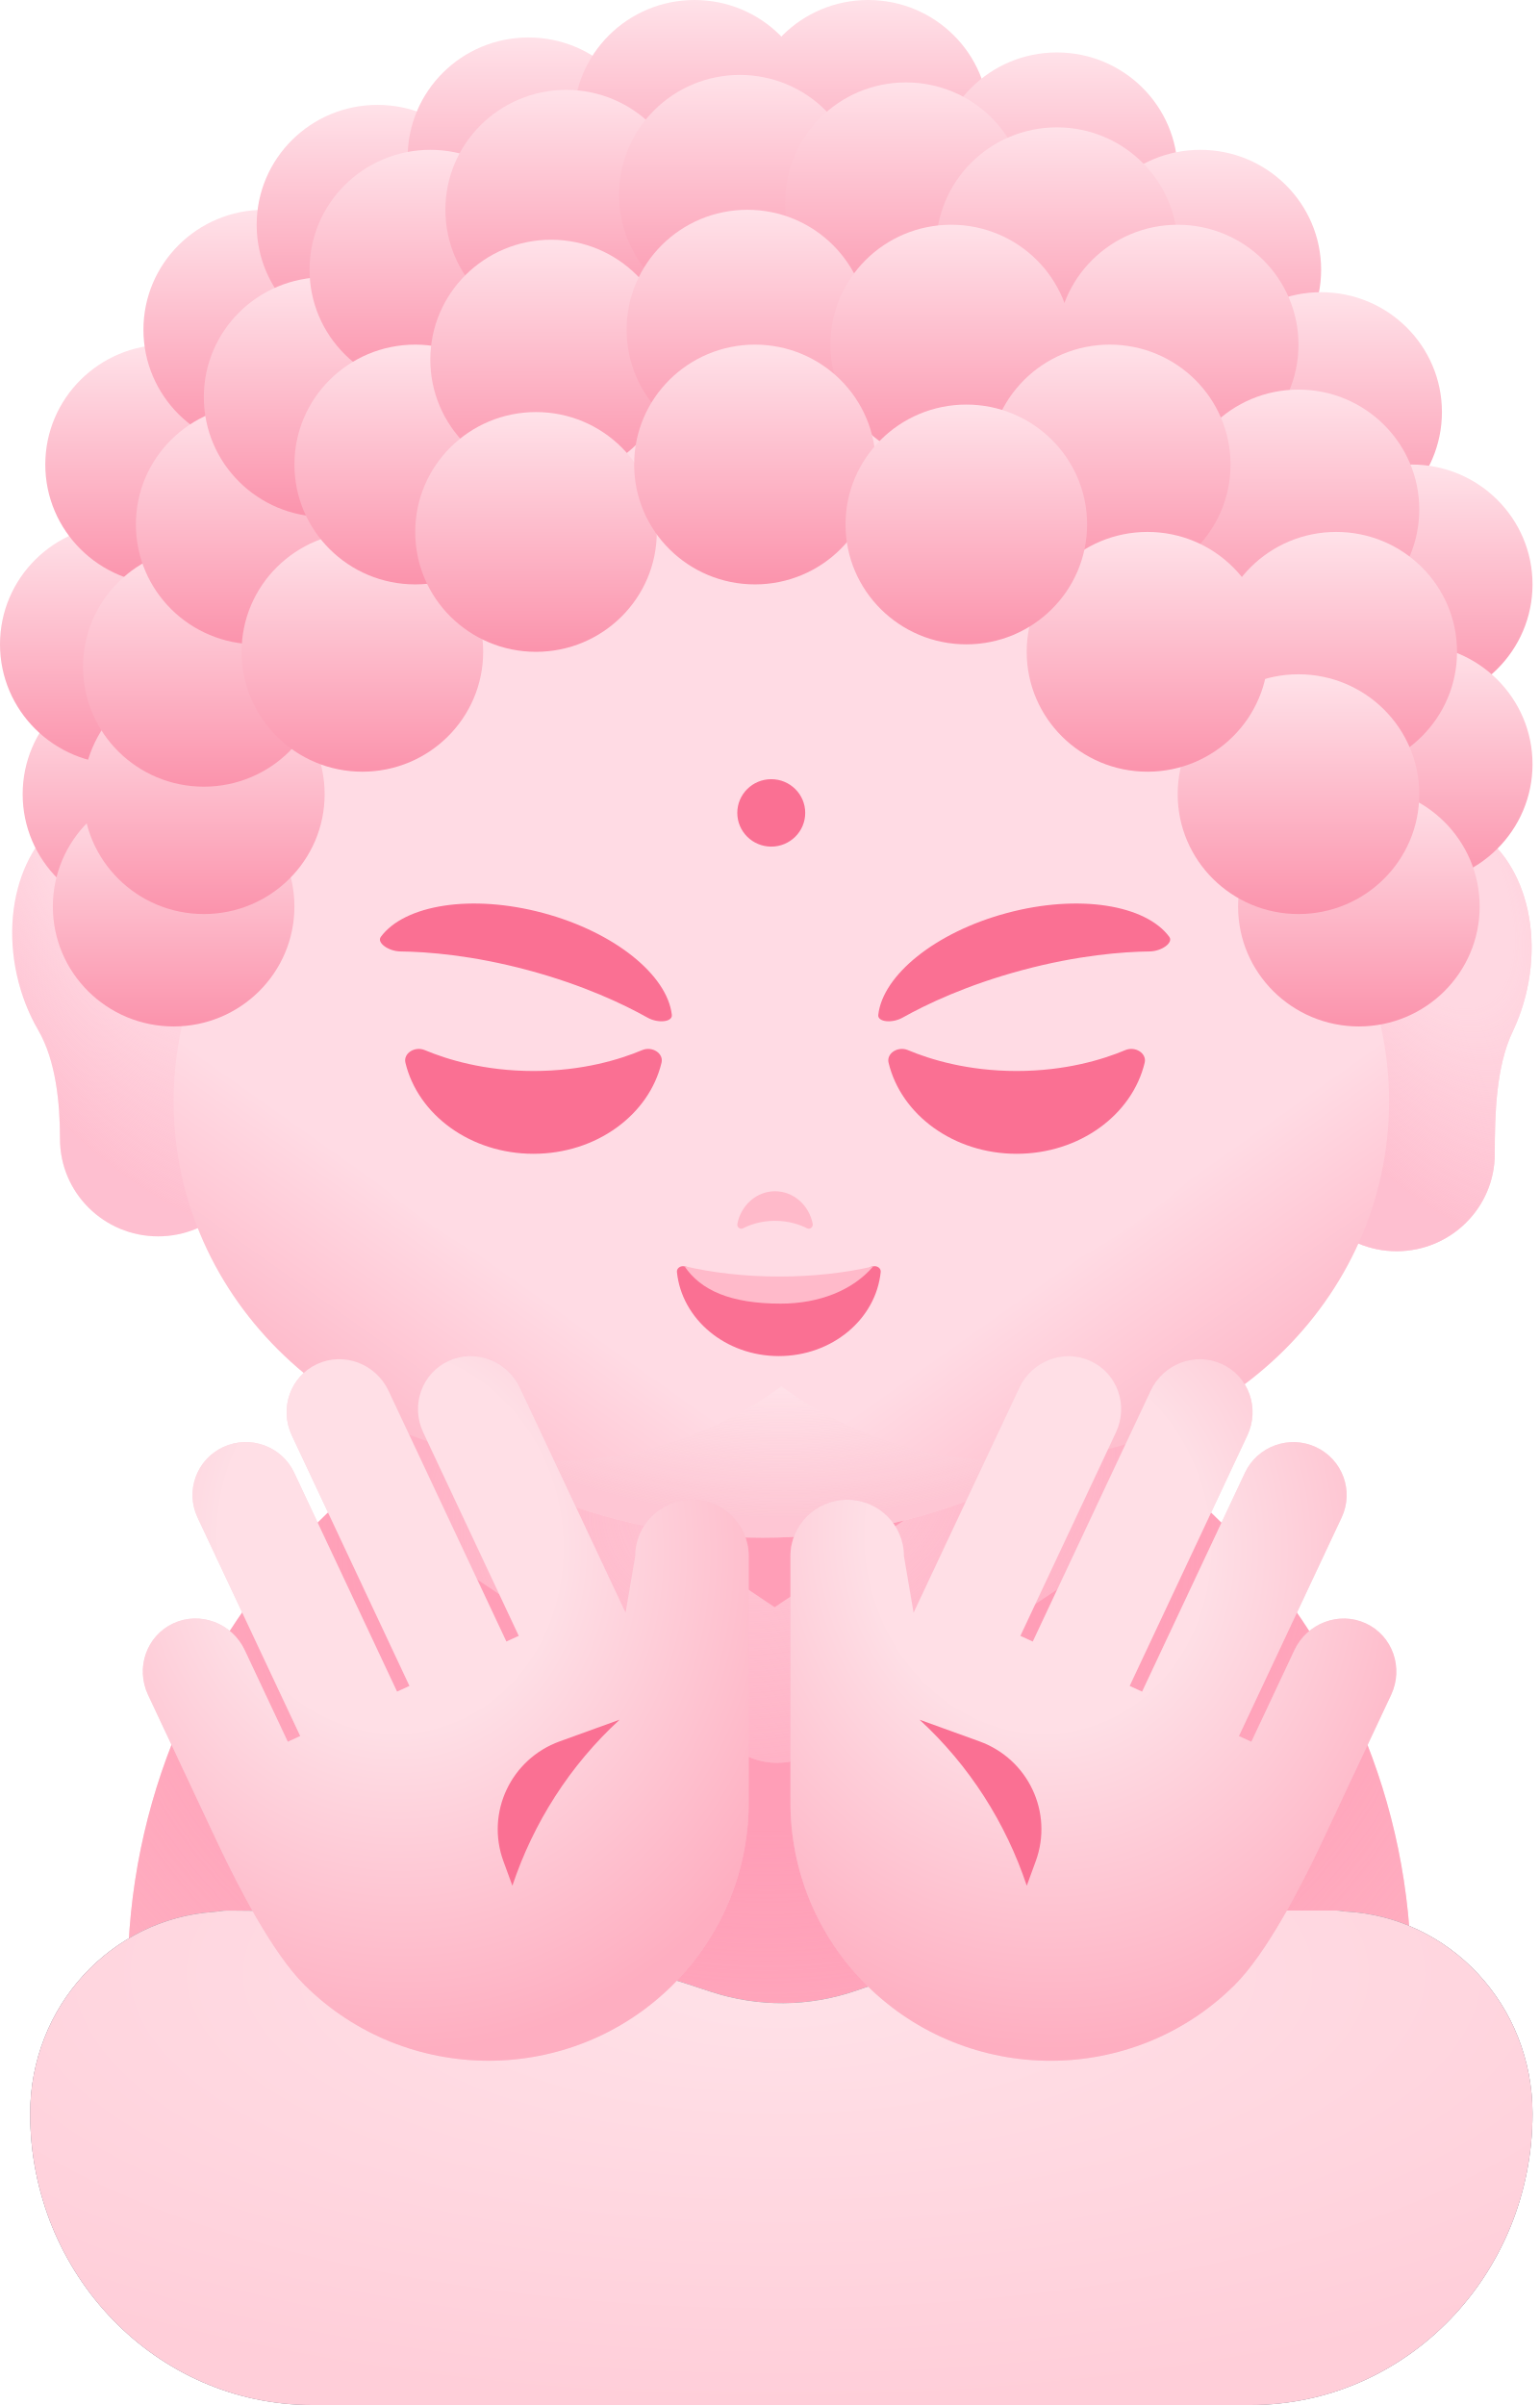
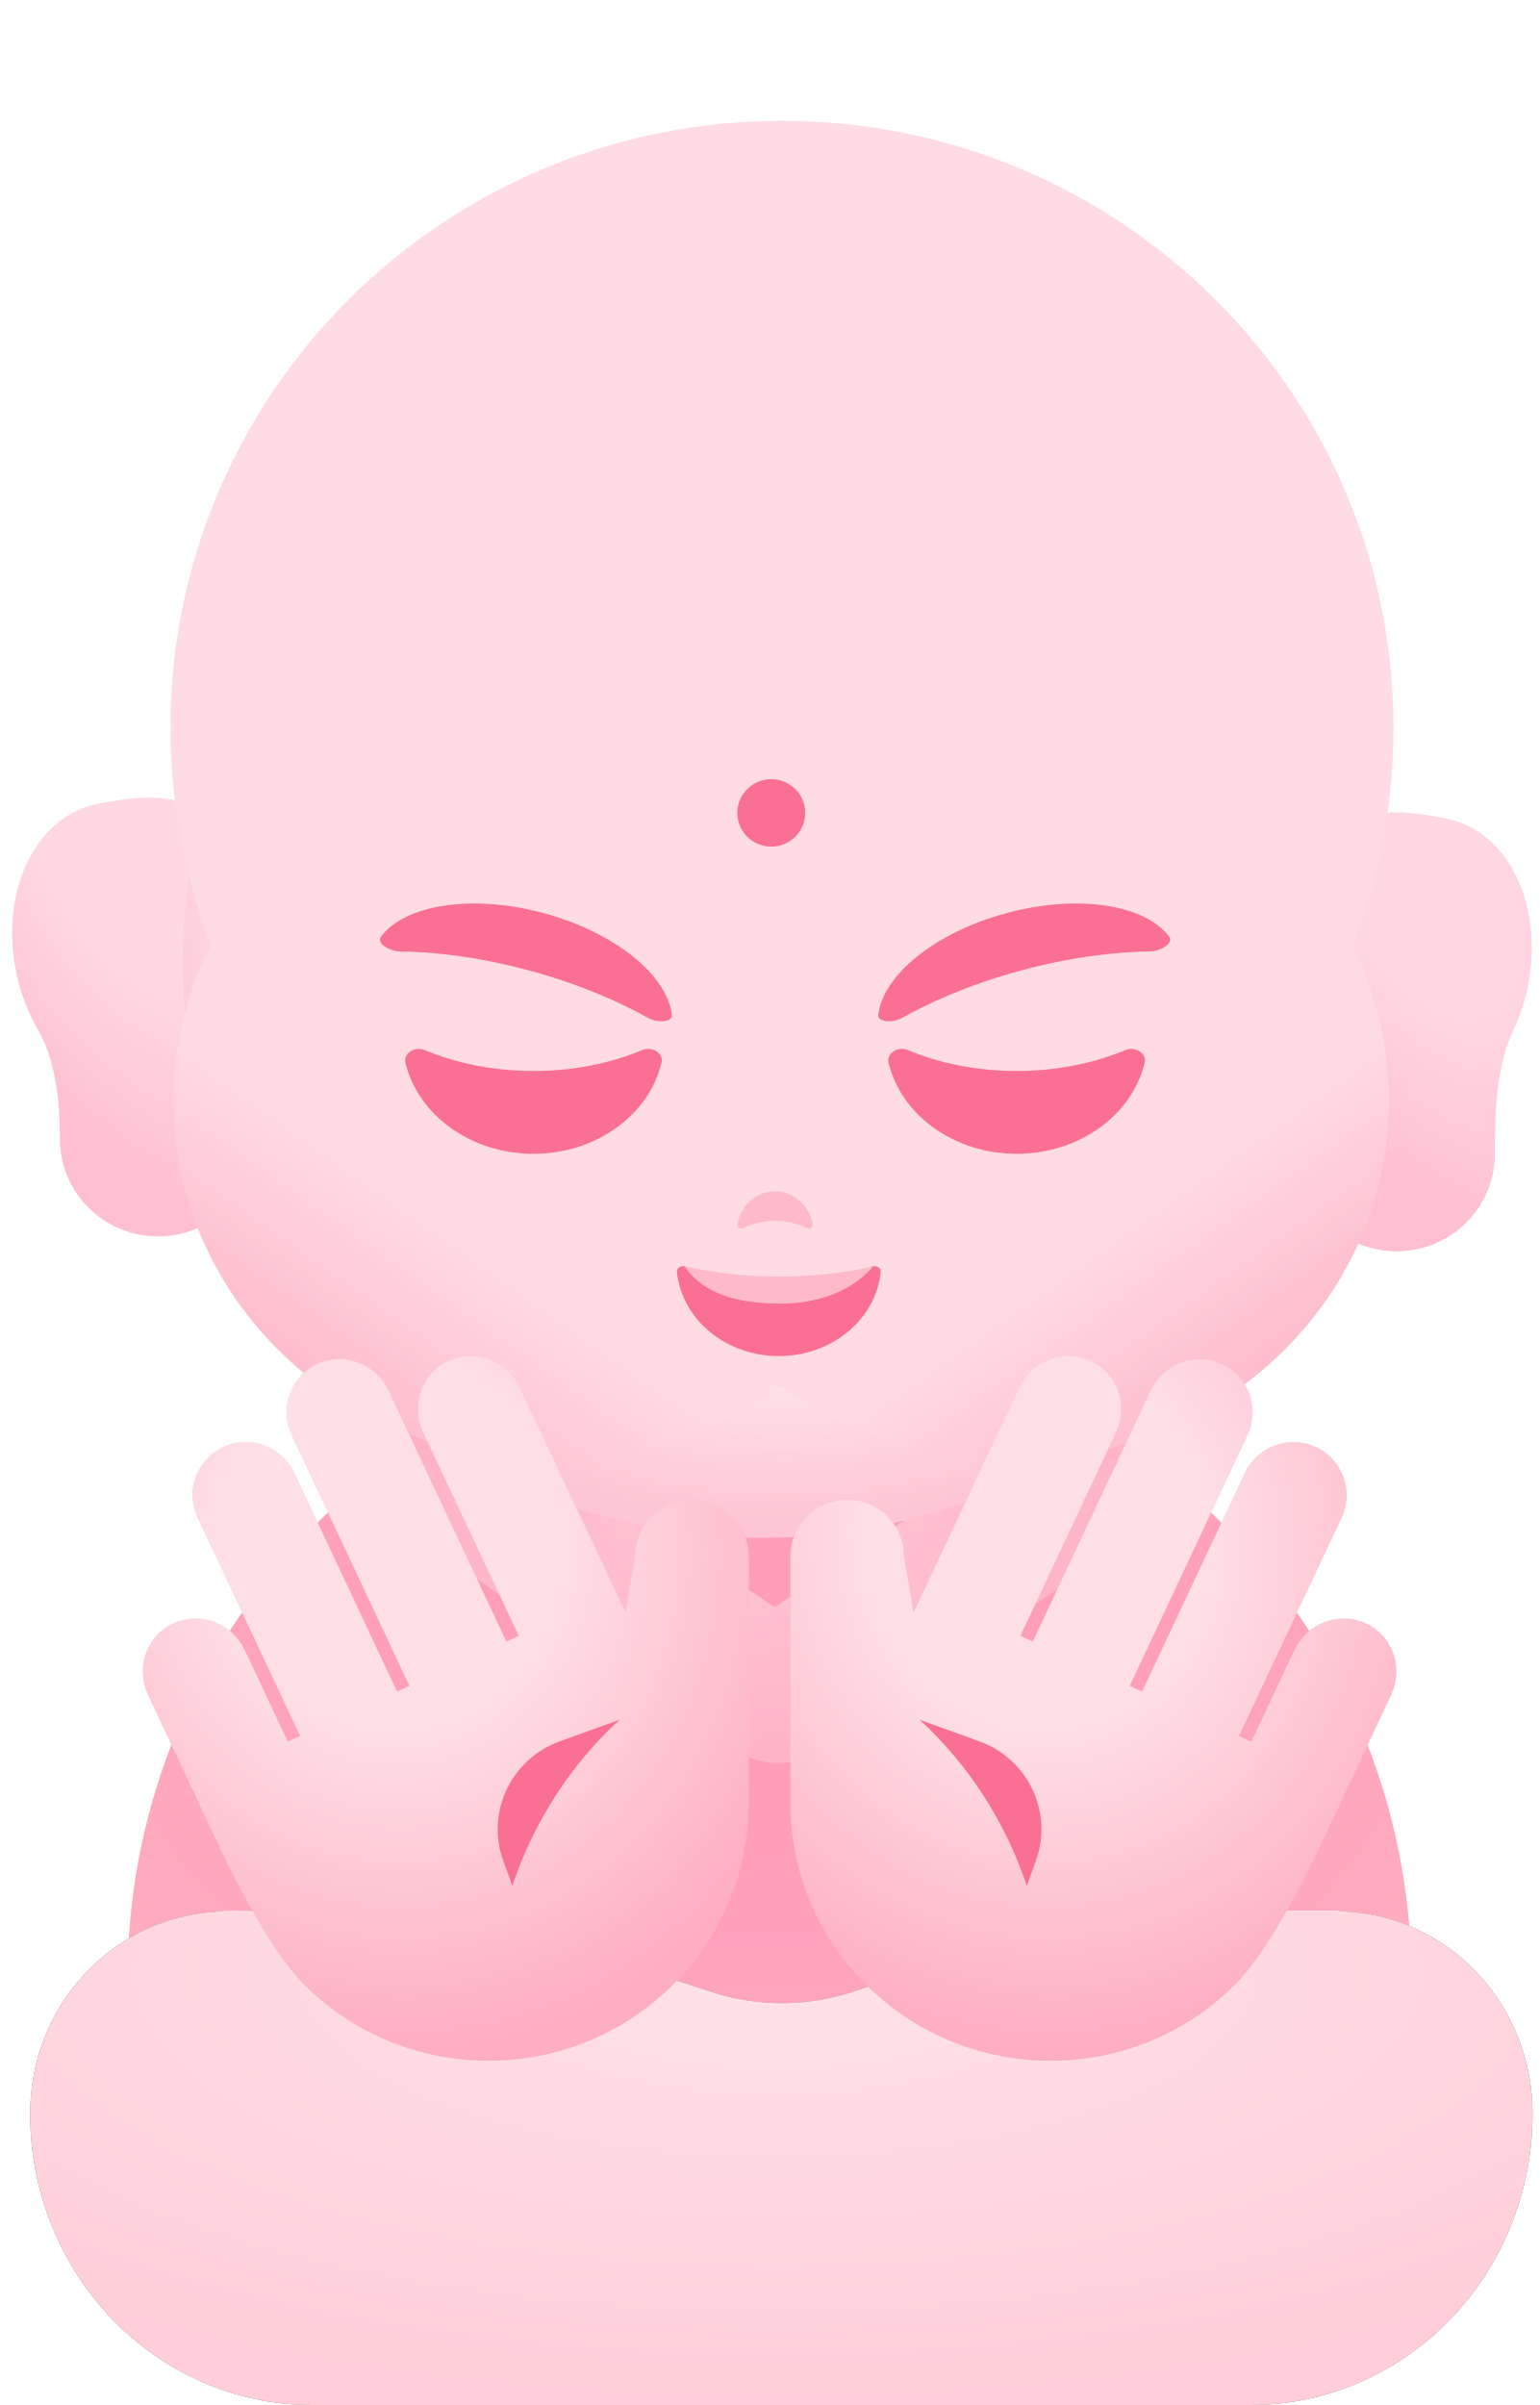
<svg xmlns="http://www.w3.org/2000/svg" width="89" height="139" viewBox="0 0 89 139" fill="none">
  <g id="ì ì Components">
    <g id="ë¶ì²">
      <g id="ë¶ì²_2">
        <g id="íì =ì°¸ìì, ìì=íí¬">
          <g id="art">
            <g id="ë¶ì²_3">
              <g id="Group 5">
                <g id="Rectangle 33">
                  <path d="M7.38 114.342C7.38 93.853 23.989 77.244 44.477 77.244C64.966 77.244 81.575 93.853 81.575 114.342V130.187H7.38V114.342Z" fill="#FF9EB7" />
                  <path d="M7.38 114.342C7.38 93.853 23.989 77.244 44.477 77.244C64.966 77.244 81.575 93.853 81.575 114.342V130.187H7.38V114.342Z" fill="url(#paint0_radial_260_4375)" fill-opacity="0.5" />
                </g>
                <g id="Union">
                  <path d="M61.428 81.713C63.318 80.443 65.878 80.947 67.147 82.838C68.416 84.728 67.912 87.289 66.022 88.558L47.219 101.184C45.561 102.298 43.387 102.047 42.021 100.693C41.583 100.579 41.155 100.393 40.758 100.126L23.531 88.558C21.641 87.289 21.137 84.728 22.406 82.838C23.675 80.947 26.236 80.444 28.126 81.713L44.776 92.893L61.428 81.713Z" fill="#FFC7D5" />
                  <path d="M61.428 81.713C63.318 80.443 65.878 80.947 67.147 82.838C68.416 84.728 67.912 87.289 66.022 88.558L47.219 101.184C45.561 102.298 43.387 102.047 42.021 100.693C41.583 100.579 41.155 100.393 40.758 100.126L23.531 88.558C21.641 87.289 21.137 84.728 22.406 82.838C23.675 80.947 26.236 80.444 28.126 81.713L44.776 92.893L61.428 81.713Z" fill="url(#paint1_radial_260_4375)" fill-opacity="0.5" />
                </g>
                <path id="Union_2" d="M76.784 48.502C78.435 46.458 81.506 46.87 83.738 47.355C87.269 48.124 89.295 52.534 88.263 57.206C88.072 58.068 87.791 58.878 87.436 59.622C86.465 61.66 86.401 64.427 86.401 66.685C86.401 69.794 83.861 72.314 80.728 72.314C77.596 72.314 75.056 69.794 75.056 66.685C75.056 63.997 75.552 60.645 75.266 57.972C75.145 56.847 75.206 55.645 75.476 54.424C75.855 52.705 75.824 49.692 76.784 48.502Z" fill="#FFDBE4" />
                <g id="Union_3">
                  <path d="M76.784 48.502C78.435 46.458 81.506 46.87 83.738 47.355C87.269 48.124 89.295 52.534 88.263 57.206C88.072 58.068 87.791 58.878 87.436 59.622C86.465 61.66 86.401 64.427 86.401 66.685C86.401 69.794 83.861 72.314 80.728 72.314C77.596 72.314 75.056 69.794 75.056 66.685C75.056 63.997 75.552 60.645 75.266 57.972C75.145 56.847 75.206 55.645 75.476 54.424C75.855 52.705 75.824 49.692 76.784 48.502Z" fill="#FFD8E2" />
                  <path d="M76.784 48.502C78.435 46.458 81.506 46.87 83.738 47.355C87.269 48.124 89.295 52.534 88.263 57.206C88.072 58.068 87.791 58.878 87.436 59.622C86.465 61.66 86.401 64.427 86.401 66.685C86.401 69.794 83.861 72.314 80.728 72.314C77.596 72.314 75.056 69.794 75.056 66.685C75.056 63.997 75.552 60.645 75.266 57.972C75.145 56.847 75.206 55.645 75.476 54.424C75.855 52.705 75.824 49.692 76.784 48.502Z" fill="url(#paint2_radial_260_4375)" fill-opacity="0.5" />
                </g>
                <g id="Union_4">
                  <path d="M5.498 46.497C7.73 46.011 10.802 45.599 12.452 47.644C13.412 48.834 13.381 51.847 13.761 53.566C13.961 54.471 14.046 55.367 14.027 56.228C13.964 59.167 14.813 62.887 14.813 65.826C14.813 68.935 12.273 71.456 9.14 71.456C6.007 71.456 3.468 68.935 3.468 65.826C3.468 63.775 3.237 61.307 2.205 59.533C1.657 58.591 1.232 57.517 0.973 56.348C-0.059 51.676 1.967 47.266 5.498 46.497Z" fill="#FFD8E2" />
                  <path d="M5.498 46.497C7.73 46.011 10.802 45.599 12.452 47.644C13.412 48.834 13.381 51.847 13.761 53.566C13.961 54.471 14.046 55.367 14.027 56.228C13.964 59.167 14.813 62.887 14.813 65.826C14.813 68.935 12.273 71.456 9.14 71.456C6.007 71.456 3.468 68.935 3.468 65.826C3.468 63.775 3.237 61.307 2.205 59.533C1.657 58.591 1.232 57.517 0.973 56.348C-0.059 51.676 1.967 47.266 5.498 46.497Z" fill="url(#paint3_radial_260_4375)" fill-opacity="0.5" />
                </g>
                <path id="Vector" d="M45.066 87.74C63.578 87.74 78.584 72.849 78.584 54.479C78.584 36.109 63.578 21.218 45.066 21.218C26.555 21.218 11.548 36.109 11.548 54.479C11.548 72.849 26.555 87.74 45.066 87.74Z" fill="url(#paint4_linear_260_4375)" />
                <g id="Vector_2">
                  <path d="M44.91 88.01C63.573 88.01 78.702 73.312 78.702 55.181C78.702 37.05 63.573 22.352 44.91 22.352C26.247 22.352 11.118 37.05 11.118 55.181C11.118 73.312 26.247 88.01 44.91 88.01Z" fill="#FFE2E9" />
                  <path d="M44.91 88.01C63.573 88.01 78.702 73.312 78.702 55.181C78.702 37.05 63.573 22.352 44.91 22.352C26.247 22.352 11.118 37.05 11.118 55.181C11.118 73.312 26.247 88.01 44.91 88.01Z" fill="url(#paint5_radial_260_4375)" fill-opacity="0.5" />
                </g>
                <g id="Vector_3">
                  <path d="M44.079 88.874C62.59 88.874 77.597 73.983 77.597 55.613C77.597 37.243 62.59 22.352 44.079 22.352C25.567 22.352 10.56 37.243 10.56 55.613C10.56 73.983 25.567 88.874 44.079 88.874Z" fill="#FFE2E9" />
                  <path d="M44.079 88.874C62.59 88.874 77.597 73.983 77.597 55.613C77.597 37.243 62.59 22.352 44.079 22.352C25.567 22.352 10.56 37.243 10.56 55.613C10.56 73.983 25.567 88.874 44.079 88.874Z" fill="url(#paint6_radial_260_4375)" fill-opacity="0.5" />
                </g>
                <path id="Vector_4" d="M31.854 84.439C43.904 84.439 53.673 75.134 53.673 63.654C53.673 52.175 43.904 42.869 31.854 42.869C19.805 42.869 10.036 52.175 10.036 63.654C10.036 75.134 19.805 84.439 31.854 84.439Z" fill="url(#paint7_linear_260_4375)" />
                <path id="Vector_5" d="M58.474 84.439C70.523 84.439 80.292 75.134 80.292 63.654C80.292 52.175 70.523 42.869 58.474 42.869C46.424 42.869 36.655 52.175 36.655 63.654C36.655 75.134 46.424 84.439 58.474 84.439Z" fill="url(#paint8_linear_260_4375)" />
                <path id="Vector_6" d="M45.202 77.134C64.723 77.134 80.548 61.431 80.548 42.06C80.548 22.688 64.723 6.985 45.202 6.985C25.681 6.985 9.856 22.688 9.856 42.06C9.856 61.431 25.681 77.134 45.202 77.134Z" fill="#FFDBE4" />
-                 <g id="Group 44">
-                   <path id="Vector_7" d="M8.291 52.828C12.147 52.828 15.273 49.726 15.273 45.9C15.273 42.074 12.147 38.972 8.291 38.972C4.435 38.972 1.31 42.074 1.31 45.9C1.31 49.726 4.435 52.828 8.291 52.828Z" fill="url(#paint9_linear_260_4375)" />
-                   <path id="Vector_8" d="M6.982 44.168C10.838 44.168 13.964 41.066 13.964 37.24C13.964 33.413 10.838 30.311 6.982 30.311C3.126 30.311 0 33.413 0 37.24C0 41.066 3.126 44.168 6.982 44.168Z" fill="url(#paint10_linear_260_4375)" />
-                   <path id="Vector_9" d="M9.6 33.776C13.456 33.776 16.582 30.674 16.582 26.848C16.582 23.021 13.456 19.919 9.6 19.919C5.744 19.919 2.618 23.021 2.618 26.848C2.618 30.674 5.744 33.776 9.6 33.776Z" fill="url(#paint11_linear_260_4375)" />
-                   <path id="Vector_10" d="M15.273 25.981C19.129 25.981 22.255 22.88 22.255 19.053C22.255 15.227 19.129 12.125 15.273 12.125C11.417 12.125 8.291 15.227 8.291 19.053C8.291 22.88 11.417 25.981 15.273 25.981Z" fill="url(#paint12_linear_260_4375)" />
-                   <path id="Vector_11" d="M21.818 19.919C25.674 19.919 28.8 16.817 28.8 12.991C28.8 9.164 25.674 6.062 21.818 6.062C17.962 6.062 14.836 9.164 14.836 12.991C14.836 16.817 17.962 19.919 21.818 19.919Z" fill="url(#paint13_linear_260_4375)" />
-                   <path id="Vector_12" d="M30.545 16.022C34.401 16.022 37.527 12.92 37.527 9.094C37.527 5.267 34.401 2.165 30.545 2.165C26.689 2.165 23.564 5.267 23.564 9.094C23.564 12.92 26.689 16.022 30.545 16.022Z" fill="url(#paint14_linear_260_4375)" />
-                   <path id="Vector_13" d="M40.146 13.857C44.002 13.857 47.128 10.755 47.128 6.928C47.128 3.102 44.002 0 40.146 0C36.29 0 33.164 3.102 33.164 6.928C33.164 10.755 36.29 13.857 40.146 13.857Z" fill="url(#paint15_linear_260_4375)" />
-                   <path id="Vector_14" d="M50.182 13.857C54.038 13.857 57.164 10.755 57.164 6.928C57.164 3.102 54.038 3.05176e-05 50.182 3.05176e-05C46.326 3.05176e-05 43.2 3.102 43.2 6.928C43.2 10.755 46.326 13.857 50.182 13.857Z" fill="url(#paint16_linear_260_4375)" />
-                   <path id="Vector_15" d="M61.091 16.888C64.947 16.888 68.073 13.786 68.073 9.96C68.073 6.133 64.947 3.031 61.091 3.031C57.235 3.031 54.109 6.133 54.109 9.96C54.109 13.786 57.235 16.888 61.091 16.888Z" fill="url(#paint17_linear_260_4375)" />
-                   <path id="Vector_16" d="M69.382 22.517C73.238 22.517 76.364 19.415 76.364 15.589C76.364 11.762 73.238 8.66 69.382 8.66C65.526 8.66 62.4 11.762 62.4 15.589C62.4 19.415 65.526 22.517 69.382 22.517Z" fill="url(#paint18_linear_260_4375)" />
-                   <path id="Vector_17" d="M76.365 30.745C80.221 30.745 83.347 27.643 83.347 23.816C83.347 19.99 80.221 16.888 76.365 16.888C72.509 16.888 69.383 19.99 69.383 23.816C69.383 27.643 72.509 30.745 76.365 30.745Z" fill="url(#paint19_linear_260_4375)" />
-                   <path id="Vector_18" d="M81.601 40.704C85.457 40.704 88.583 37.602 88.583 33.776C88.583 29.95 85.457 26.848 81.601 26.848C77.745 26.848 74.619 29.95 74.619 33.776C74.619 37.602 77.745 40.704 81.601 40.704Z" fill="url(#paint20_linear_260_4375)" />
-                   <path id="Vector_19" d="M81.601 51.096C85.457 51.096 88.583 47.994 88.583 44.168C88.583 40.341 85.457 37.239 81.601 37.239C77.745 37.239 74.619 40.341 74.619 44.168C74.619 47.994 77.745 51.096 81.601 51.096Z" fill="url(#paint21_linear_260_4375)" />
-                   <path id="Vector_20" d="M78.546 59.324C82.402 59.324 85.528 56.222 85.528 52.395C85.528 48.569 82.402 45.467 78.546 45.467C74.69 45.467 71.564 48.569 71.564 52.395C71.564 56.222 74.69 59.324 78.546 59.324Z" fill="url(#paint22_linear_260_4375)" />
-                   <path id="Vector_21" d="M10.037 59.324C13.893 59.324 17.018 56.222 17.018 52.395C17.018 48.569 13.893 45.467 10.037 45.467C6.181 45.467 3.055 48.569 3.055 52.395C3.055 56.222 6.181 59.324 10.037 59.324Z" fill="url(#paint23_linear_260_4375)" />
-                   <path id="Vector_22" d="M11.783 52.828C15.639 52.828 18.765 49.726 18.765 45.9C18.765 42.074 15.639 38.972 11.783 38.972C7.927 38.972 4.801 42.074 4.801 45.9C4.801 49.726 7.927 52.828 11.783 52.828Z" fill="url(#paint24_linear_260_4375)" />
-                   <path id="Vector_23" d="M11.783 45.467C15.639 45.467 18.765 42.365 18.765 38.539C18.765 34.712 15.639 31.611 11.783 31.611C7.927 31.611 4.801 34.712 4.801 38.539C4.801 42.365 7.927 45.467 11.783 45.467Z" fill="url(#paint25_linear_260_4375)" />
-                   <path id="Vector_24" d="M14.836 37.24C18.692 37.24 21.818 34.138 21.818 30.311C21.818 26.485 18.692 23.383 14.836 23.383C10.98 23.383 7.854 26.485 7.854 30.311C7.854 34.138 10.98 37.24 14.836 37.24Z" fill="url(#paint26_linear_260_4375)" />
-                   <path id="Vector_25" d="M18.764 29.878C22.62 29.878 25.746 26.776 25.746 22.95C25.746 19.124 22.62 16.022 18.764 16.022C14.908 16.022 11.782 19.124 11.782 22.95C11.782 26.776 14.908 29.878 18.764 29.878Z" fill="url(#paint27_linear_260_4375)" />
-                   <path id="Vector_26" d="M24.873 22.517C28.729 22.517 31.855 19.415 31.855 15.589C31.855 11.762 28.729 8.66 24.873 8.66C21.017 8.66 17.892 11.762 17.892 15.589C17.892 19.415 21.017 22.517 24.873 22.517Z" fill="url(#paint28_linear_260_4375)" />
-                   <path id="Vector_27" d="M32.727 19.053C36.583 19.053 39.709 15.951 39.709 12.124C39.709 8.298 36.583 5.196 32.727 5.196C28.871 5.196 25.745 8.298 25.745 12.124C25.745 15.951 28.871 19.053 32.727 19.053Z" fill="url(#paint29_linear_260_4375)" />
-                   <path id="Vector_28" d="M42.764 18.187C46.62 18.187 49.746 15.085 49.746 11.258C49.746 7.432 46.62 4.33 42.764 4.33C38.908 4.33 35.782 7.432 35.782 11.258C35.782 15.085 38.908 18.187 42.764 18.187Z" fill="url(#paint30_linear_260_4375)" />
-                   <path id="Vector_29" d="M52.365 18.62C56.221 18.62 59.346 15.518 59.346 11.691C59.346 7.865 56.221 4.763 52.365 4.763C48.509 4.763 45.383 7.865 45.383 11.691C45.383 15.518 48.509 18.62 52.365 18.62Z" fill="url(#paint31_linear_260_4375)" />
-                   <path id="Vector_30" d="M61.091 21.218C64.947 21.218 68.073 18.116 68.073 14.29C68.073 10.463 64.947 7.361 61.091 7.361C57.235 7.361 54.109 10.463 54.109 14.29C54.109 18.116 57.235 21.218 61.091 21.218Z" fill="url(#paint32_linear_260_4375)" />
-                   <path id="Vector_31" d="M68.074 26.847C71.93 26.847 75.055 23.745 75.055 19.919C75.055 16.092 71.93 12.99 68.074 12.99C64.218 12.99 61.092 16.092 61.092 19.919C61.092 23.745 64.218 26.847 68.074 26.847Z" fill="url(#paint33_linear_260_4375)" />
-                   <path id="Vector_32" d="M75.055 36.373C78.911 36.373 82.037 33.272 82.037 29.445C82.037 25.619 78.911 22.517 75.055 22.517C71.199 22.517 68.073 25.619 68.073 29.445C68.073 33.272 71.199 36.373 75.055 36.373Z" fill="url(#paint34_linear_260_4375)" />
-                   <path id="Vector_33" d="M77.238 44.601C81.094 44.601 84.22 41.499 84.22 37.673C84.22 33.846 81.094 30.744 77.238 30.744C73.382 30.744 70.256 33.846 70.256 37.673C70.256 41.499 73.382 44.601 77.238 44.601Z" fill="url(#paint35_linear_260_4375)" />
-                   <path id="Vector_34" d="M75.055 52.828C78.911 52.828 82.037 49.726 82.037 45.9C82.037 42.074 78.911 38.972 75.055 38.972C71.199 38.972 68.073 42.074 68.073 45.9C68.073 49.726 71.199 52.828 75.055 52.828Z" fill="url(#paint36_linear_260_4375)" />
-                   <path id="Vector_35" d="M20.946 44.601C24.802 44.601 27.928 41.499 27.928 37.673C27.928 33.846 24.802 30.744 20.946 30.744C17.09 30.744 13.964 33.846 13.964 37.673C13.964 41.499 17.09 44.601 20.946 44.601Z" fill="url(#paint37_linear_260_4375)" />
-                   <path id="Vector_36" d="M24 33.776C27.856 33.776 30.982 30.674 30.982 26.848C30.982 23.021 27.856 19.919 24 19.919C20.144 19.919 17.019 23.021 17.019 26.848C17.019 30.674 20.144 33.776 24 33.776Z" fill="url(#paint38_linear_260_4375)" />
-                   <path id="Vector_37" d="M31.855 27.713C35.711 27.713 38.837 24.611 38.837 20.785C38.837 16.959 35.711 13.857 31.855 13.857C27.999 13.857 24.873 16.959 24.873 20.785C24.873 24.611 27.999 27.713 31.855 27.713Z" fill="url(#paint39_linear_260_4375)" />
-                   <path id="Vector_38" d="M43.201 25.981C47.057 25.981 50.182 22.88 50.182 19.053C50.182 15.227 47.057 12.125 43.201 12.125C39.345 12.125 36.219 15.227 36.219 19.053C36.219 22.88 39.345 25.981 43.201 25.981Z" fill="url(#paint40_linear_260_4375)" />
-                   <path id="Vector_39" d="M54.982 26.847C58.838 26.847 61.964 23.745 61.964 19.919C61.964 16.092 58.838 12.99 54.982 12.99C51.126 12.99 48 16.092 48 19.919C48 23.745 51.126 26.847 54.982 26.847Z" fill="url(#paint41_linear_260_4375)" />
-                   <path id="Vector_40" d="M64.146 33.776C68.002 33.776 71.128 30.674 71.128 26.848C71.128 23.021 68.002 19.919 64.146 19.919C60.29 19.919 57.164 23.021 57.164 26.848C57.164 30.674 60.29 33.776 64.146 33.776Z" fill="url(#paint42_linear_260_4375)" />
-                   <path id="Vector_41" d="M66.328 44.601C70.183 44.601 73.309 41.499 73.309 37.673C73.309 33.846 70.183 30.744 66.328 30.744C62.472 30.744 59.346 33.846 59.346 37.673C59.346 41.499 62.472 44.601 66.328 44.601Z" fill="url(#paint43_linear_260_4375)" />
-                   <path id="Vector_42" d="M30.982 37.673C34.838 37.673 37.964 34.571 37.964 30.745C37.964 26.918 34.838 23.816 30.982 23.816C27.126 23.816 24 26.918 24 30.745C24 34.571 27.126 37.673 30.982 37.673Z" fill="url(#paint44_linear_260_4375)" />
-                   <path id="Vector_43" d="M43.637 33.776C47.493 33.776 50.619 30.674 50.619 26.848C50.619 23.021 47.493 19.919 43.637 19.919C39.781 19.919 36.655 23.021 36.655 26.848C36.655 30.674 39.781 33.776 43.637 33.776Z" fill="url(#paint45_linear_260_4375)" />
-                   <path id="Vector_44" d="M55.855 37.24C59.711 37.24 62.837 34.138 62.837 30.311C62.837 26.485 59.711 23.383 55.855 23.383C51.999 23.383 48.873 26.485 48.873 30.311C48.873 34.138 51.999 37.24 55.855 37.24Z" fill="url(#paint46_linear_260_4375)" />
-                 </g>
                <path id="Vector 1" d="M24.953 103.281C24.085 103.281 23.868 110.803 23.868 114.564L25.821 118.036C25.893 113.117 25.821 103.281 24.953 103.281Z" fill="#FFADC2" />
                <path id="Vector 2" d="M65.759 103.281C66.627 103.281 66.844 110.803 66.844 114.564L64.891 118.036C64.819 113.117 64.891 103.281 65.759 103.281Z" fill="#FFADC2" />
                <g id="Vector_45">
                  <path d="M74.013 110.42C66.715 110.42 59.467 111.63 52.564 113.999L49.452 115.067C46.751 115.993 43.837 116.014 41.124 115.129L39.452 114.582C31.025 111.827 22.215 110.424 13.349 110.424H13.113C12.858 110.424 12.618 110.485 12.366 110.501C6.443 110.906 1.745 115.943 1.745 122.162C1.745 131.462 9.045 139 18.05 139H72.277C81.282 139 88.582 131.462 88.582 122.162C88.582 115.887 83.8 110.804 77.802 110.482C77.604 110.473 77.415 110.42 77.214 110.42H74.016H74.013Z" fill="#4E5968" />
                  <path d="M74.013 110.42C66.715 110.42 59.467 111.63 52.564 113.999L49.452 115.067C46.751 115.993 43.837 116.014 41.124 115.129L39.452 114.582C31.025 111.827 22.215 110.424 13.349 110.424H13.113C12.858 110.424 12.618 110.485 12.366 110.501C6.443 110.906 1.745 115.943 1.745 122.162C1.745 131.462 9.045 139 18.05 139H72.277C81.282 139 88.582 131.462 88.582 122.162C88.582 115.887 83.8 110.804 77.802 110.482C77.604 110.473 77.415 110.42 77.214 110.42H74.016H74.013Z" fill="#FFE2E9" />
                  <path d="M74.013 110.42C66.715 110.42 59.467 111.63 52.564 113.999L49.452 115.067C46.751 115.993 43.837 116.014 41.124 115.129L39.452 114.582C31.025 111.827 22.215 110.424 13.349 110.424H13.113C12.858 110.424 12.618 110.485 12.366 110.501C6.443 110.906 1.745 115.943 1.745 122.162C1.745 131.462 9.045 139 18.05 139H72.277C81.282 139 88.582 131.462 88.582 122.162C88.582 115.887 83.8 110.804 77.802 110.482C77.604 110.473 77.415 110.42 77.214 110.42H74.016H74.013Z" fill="url(#paint47_radial_260_4375)" fill-opacity="0.5" />
                </g>
              </g>
              <g id="Group 4">
                <path id="Vector_46" d="M44.581 48.931C45.665 48.931 46.544 48.058 46.544 46.982C46.544 45.906 45.665 45.034 44.581 45.034C43.496 45.034 42.617 45.906 42.617 46.982C42.617 48.058 43.496 48.931 44.581 48.931Z" fill="#FA7093" />
                <path id="Vector_47" d="M50.469 73.19C50.417 73.202 50.36 73.21 50.307 73.222C49.165 74.483 47.261 75.19 45.101 75.19C42.25 75.19 40.586 74.479 39.672 73.211C39.638 73.203 39.6 73.198 39.566 73.19C39.335 73.138 39.106 73.3 39.128 73.514C39.404 76.241 41.934 78.376 45.018 78.376C48.102 78.376 50.632 76.241 50.907 73.514C50.929 73.299 50.701 73.138 50.469 73.19Z" fill="#FA7093" />
                <path id="Vector_48" d="M45.132 75.345C47.349 75.345 49.301 74.572 50.473 73.192C48.879 73.562 47.029 73.779 45.047 73.779C43.042 73.779 41.17 73.558 39.563 73.18C40.5 74.568 42.208 75.345 45.132 75.345Z" fill="#FFBACA" />
                <path id="Vector_49" d="M24.556 60.693C23.974 60.449 23.305 60.878 23.434 61.419C24.153 64.426 27.194 66.685 30.836 66.685C34.478 66.685 37.519 64.426 38.238 61.419C38.368 60.878 37.698 60.449 37.116 60.693C35.846 61.227 33.681 61.899 30.836 61.899C27.991 61.899 25.827 61.227 24.556 60.693Z" fill="#FA7093" />
                <path id="Vector_50" d="M65.043 60.693C65.625 60.449 66.294 60.878 66.165 61.419C65.446 64.426 62.405 66.685 58.763 66.685C55.121 66.685 52.08 64.426 51.361 61.419C51.231 60.878 51.901 60.449 52.483 60.693C53.754 61.227 55.918 61.899 58.763 61.899C61.606 61.899 63.772 61.227 65.043 60.693Z" fill="#FA7093" />
                <path id="Vector_51" d="M37.425 58.814C38.041 59.16 38.882 59.068 38.834 58.655C38.573 56.361 35.535 53.877 31.396 52.768C27.258 51.659 23.384 52.291 22.012 54.147C21.764 54.481 22.445 54.981 23.152 54.99C24.695 55.009 27.278 55.204 30.512 56.07C33.742 56.936 36.08 58.059 37.425 58.814Z" fill="#FA7093" />
                <path id="Vector_52" d="M66.448 54.99C67.155 54.981 67.836 54.481 67.589 54.147C66.216 52.291 62.343 51.659 58.204 52.768C54.065 53.877 51.027 56.361 50.766 58.655C50.719 59.068 51.559 59.16 52.175 58.814C53.52 58.059 55.855 56.937 59.089 56.07C62.319 55.205 64.905 55.009 66.448 54.99Z" fill="#FA7093" />
                <path id="Vector_53" d="M46.646 70.99C46.817 71.078 47.014 70.924 46.976 70.731C46.765 69.657 45.87 68.85 44.799 68.85C43.728 68.85 42.833 69.657 42.622 70.731C42.584 70.924 42.781 71.078 42.952 70.99C43.326 70.799 43.962 70.559 44.799 70.559C45.635 70.559 46.272 70.799 46.646 70.99Z" fill="#FFBACA" />
              </g>
              <g id="Group">
                <g id="Vector_54">
                  <path d="M78.949 93.826C77.406 93.112 75.556 93.806 74.819 95.375L72.332 100.667L71.613 100.338L77.549 87.707C78.27 86.174 77.603 84.351 76.06 83.635C74.516 82.922 72.682 83.587 71.961 85.12L66.016 97.771L65.296 97.442L72.098 82.965C72.834 81.399 72.18 79.552 70.636 78.838C69.093 78.124 67.246 78.814 66.51 80.38L59.697 94.877L58.978 94.548L64.505 82.787C65.24 81.221 64.586 79.374 63.043 78.66C61.5 77.946 59.652 78.636 58.916 80.202C58.916 80.202 58.916 80.204 58.916 80.206L52.807 93.209L52.25 89.936C52.25 88.138 50.781 86.679 48.97 86.679C47.158 86.679 45.69 88.136 45.69 89.936V104.185C45.69 108.003 47.157 111.821 50.093 114.735C55.964 120.561 65.485 120.561 71.356 114.735C73.183 112.921 75.163 109.123 76.437 106.414C76.658 105.945 76.904 105.418 77.134 104.929L77.221 104.746C77.341 104.491 77.451 104.257 77.549 104.047L80.407 97.962C81.145 96.391 80.492 94.539 78.949 93.826Z" fill="#FEBECD" />
                  <path d="M78.949 93.826C77.406 93.112 75.556 93.806 74.819 95.375L72.332 100.667L71.613 100.338L77.549 87.707C78.27 86.174 77.603 84.351 76.06 83.635C74.516 82.922 72.682 83.587 71.961 85.12L66.016 97.771L65.296 97.442L72.098 82.965C72.834 81.399 72.18 79.552 70.636 78.838C69.093 78.124 67.246 78.814 66.51 80.38L59.697 94.877L58.978 94.548L64.505 82.787C65.24 81.221 64.586 79.374 63.043 78.66C61.5 77.946 59.652 78.636 58.916 80.202C58.916 80.202 58.916 80.204 58.916 80.206L52.807 93.209L52.25 89.936C52.25 88.138 50.781 86.679 48.97 86.679C47.158 86.679 45.69 88.136 45.69 89.936V104.185C45.69 108.003 47.157 111.821 50.093 114.735C55.964 120.561 65.485 120.561 71.356 114.735C73.183 112.921 75.163 109.123 76.437 106.414C76.658 105.945 76.904 105.418 77.134 104.929L77.221 104.746C77.341 104.491 77.451 104.257 77.549 104.047L80.407 97.962C81.145 96.391 80.492 94.539 78.949 93.826Z" fill="url(#paint48_radial_260_4375)" fill-opacity="0.5" />
                </g>
                <g id="Vector_55">
                  <path d="M39.997 86.677C38.185 86.677 36.716 88.135 36.716 89.934L36.16 93.207L30.05 80.204C30.05 80.204 30.05 80.202 30.05 80.201C29.315 78.635 27.467 77.945 25.924 78.658C24.38 79.372 23.726 81.22 24.462 82.785L29.988 94.547L29.269 94.876L22.457 80.379C21.721 78.813 19.873 78.123 18.33 78.836C16.787 79.55 16.133 81.398 16.868 82.963L23.67 97.441L22.951 97.77L17.006 85.119C16.285 83.584 14.45 82.92 12.907 83.634C11.363 84.347 10.697 86.17 11.418 87.705L17.354 100.337L16.635 100.666L14.148 95.374C13.41 93.802 11.561 93.109 10.018 93.824C8.474 94.54 7.822 96.389 8.559 97.96L11.418 104.045C11.517 104.255 11.626 104.489 11.746 104.744L11.833 104.928C12.063 105.416 12.309 105.943 12.53 106.412C13.803 109.121 15.783 112.919 17.611 114.733C23.482 120.559 33.003 120.559 38.874 114.733C41.81 111.819 43.277 108.001 43.277 104.183V89.934C43.277 88.137 41.808 86.677 39.997 86.677Z" fill="#FEBECD" />
                  <path d="M39.997 86.677C38.185 86.677 36.716 88.135 36.716 89.934L36.16 93.207L30.05 80.204C30.05 80.204 30.05 80.202 30.05 80.201C29.315 78.635 27.467 77.945 25.924 78.658C24.38 79.372 23.726 81.22 24.462 82.785L29.988 94.547L29.269 94.876L22.457 80.379C21.721 78.813 19.873 78.123 18.33 78.836C16.787 79.55 16.133 81.398 16.868 82.963L23.67 97.441L22.951 97.77L17.006 85.119C16.285 83.584 14.45 82.92 12.907 83.634C11.363 84.347 10.697 86.17 11.418 87.705L17.354 100.337L16.635 100.666L14.148 95.374C13.41 93.802 11.561 93.109 10.018 93.824C8.474 94.54 7.822 96.389 8.559 97.96L11.418 104.045C11.517 104.255 11.626 104.489 11.746 104.744L11.833 104.928C12.063 105.416 12.309 105.943 12.53 106.412C13.803 109.121 15.783 112.919 17.611 114.733C23.482 120.559 33.003 120.559 38.874 114.733C41.81 111.819 43.277 108.001 43.277 104.183V89.934C43.277 88.137 41.808 86.677 39.997 86.677Z" fill="url(#paint49_radial_260_4375)" fill-opacity="0.5" />
                </g>
                <path id="Vector_56" d="M35.814 99.393L32.356 100.643C29.529 101.664 28.07 104.766 29.099 107.572L29.617 108.987C30.831 105.35 32.941 102.032 35.814 99.393Z" fill="#FA7093" />
                <path id="Vector_57" d="M53.152 99.393L56.61 100.643C59.438 101.664 60.896 104.766 59.867 107.572L59.349 108.987C58.136 105.35 56.025 102.032 53.152 99.393Z" fill="#FA7093" />
              </g>
            </g>
          </g>
        </g>
      </g>
    </g>
  </g>
  <defs>
    <radialGradient id="paint0_radial_260_4375" cx="0" cy="0" r="1" gradientUnits="userSpaceOnUse" gradientTransform="translate(44.3063 89.3456) rotate(90) scale(40.8414 49.4285)">
      <stop offset="0.401" stop-color="#FFBECA" stop-opacity="0" />
      <stop offset="1" stop-color="#FFBECA" />
    </radialGradient>
    <radialGradient id="paint1_radial_260_4375" cx="0" cy="0" r="1" gradientTransform="matrix(-20.601 5.29627 3.92241 14.8695 44.8391 86.2662)" gradientUnits="userSpaceOnUse">
      <stop offset="0.023" stop-color="#FEA6BD" stop-opacity="0" />
      <stop offset="1" stop-color="#FF9EB7" />
    </radialGradient>
    <radialGradient id="paint2_radial_260_4375" cx="0" cy="0" r="1" gradientTransform="matrix(1.8157e-07 19.053 -15.9408 -11.6142 81.6012 50.0136)" gradientUnits="userSpaceOnUse">
      <stop offset="0.369" stop-color="#FEA6BD" stop-opacity="0" />
      <stop offset="1" stop-color="#FEA6BD" />
    </radialGradient>
    <radialGradient id="paint3_radial_260_4375" cx="0" cy="0" r="1" gradientTransform="matrix(1.90097e-07 19.053 -16.6894 -11.6142 7.55702 49.1554)" gradientUnits="userSpaceOnUse">
      <stop offset="0.369" stop-color="#FEA6BD" stop-opacity="0" />
      <stop offset="1" stop-color="#FEA6BD" />
    </radialGradient>
    <linearGradient id="paint4_linear_260_4375" x1="45.066" y1="21.218" x2="45.066" y2="87.74" gradientUnits="userSpaceOnUse">
      <stop stop-color="#FFDBE4" />
      <stop offset="1" stop-color="#FFCDD7" />
    </linearGradient>
    <radialGradient id="paint5_radial_260_4375" cx="0" cy="0" r="1" gradientTransform="matrix(3.48273e-06 33.9779 -36.3731 -1.44264 44.7892 52.9105)" gradientUnits="userSpaceOnUse">
      <stop offset="0.12" stop-color="#FFE2E9" />
      <stop offset="1" stop-color="#FDCBD6" />
    </radialGradient>
    <radialGradient id="paint6_radial_260_4375" cx="0" cy="0" r="1" gradientTransform="matrix(3.45452e-06 34.4252 -36.0785 -1.46164 43.9588 53.3128)" gradientUnits="userSpaceOnUse">
      <stop offset="0.771" stop-color="#FB93AC" stop-opacity="0" />
      <stop offset="1" stop-color="#FB93AC" stop-opacity="0.7" />
    </radialGradient>
    <linearGradient id="paint7_linear_260_4375" x1="25.696" y1="70.897" x2="16.987" y2="83.185" gradientUnits="userSpaceOnUse">
      <stop stop-color="#FFDBE4" />
      <stop offset="1" stop-color="#FEB2C4" />
    </linearGradient>
    <linearGradient id="paint8_linear_260_4375" x1="64.632" y1="70.897" x2="73.341" y2="83.185" gradientUnits="userSpaceOnUse">
      <stop stop-color="#FFDBE4" />
      <stop offset="1" stop-color="#FEB2C4" />
    </linearGradient>
-     <linearGradient id="paint9_linear_260_4375" x1="8.291" y1="38.972" x2="8.291" y2="52.828" gradientUnits="userSpaceOnUse">
-       <stop stop-color="#FFE2E9" />
-       <stop offset="1" stop-color="#FB93AC" />
-     </linearGradient>
-     <linearGradient id="paint10_linear_260_4375" x1="6.982" y1="30.311" x2="6.982" y2="44.168" gradientUnits="userSpaceOnUse">
-       <stop stop-color="#FFE2E9" />
-       <stop offset="1" stop-color="#FB93AC" />
-     </linearGradient>
-     <linearGradient id="paint11_linear_260_4375" x1="9.6" y1="19.919" x2="9.6" y2="33.776" gradientUnits="userSpaceOnUse">
-       <stop stop-color="#FFE2E9" />
-       <stop offset="1" stop-color="#FB93AC" />
-     </linearGradient>
-     <linearGradient id="paint12_linear_260_4375" x1="15.273" y1="12.125" x2="15.273" y2="25.981" gradientUnits="userSpaceOnUse">
-       <stop stop-color="#FFE2E9" />
-       <stop offset="1" stop-color="#FB93AC" />
-     </linearGradient>
-     <linearGradient id="paint13_linear_260_4375" x1="21.818" y1="6.062" x2="21.818" y2="19.919" gradientUnits="userSpaceOnUse">
-       <stop stop-color="#FFE2E9" />
-       <stop offset="1" stop-color="#FB93AC" />
-     </linearGradient>
-     <linearGradient id="paint14_linear_260_4375" x1="30.545" y1="2.165" x2="30.545" y2="16.022" gradientUnits="userSpaceOnUse">
-       <stop stop-color="#FFE2E9" />
-       <stop offset="1" stop-color="#FB93AC" />
-     </linearGradient>
-     <linearGradient id="paint15_linear_260_4375" x1="40.146" y1="0" x2="40.146" y2="13.857" gradientUnits="userSpaceOnUse">
-       <stop stop-color="#FFE2E9" />
-       <stop offset="1" stop-color="#FB93AC" />
-     </linearGradient>
-     <linearGradient id="paint16_linear_260_4375" x1="50.182" y1="3.05176e-05" x2="50.182" y2="13.857" gradientUnits="userSpaceOnUse">
-       <stop stop-color="#FFE2E9" />
-       <stop offset="1" stop-color="#FB93AC" />
-     </linearGradient>
-     <linearGradient id="paint17_linear_260_4375" x1="61.091" y1="3.031" x2="61.091" y2="16.888" gradientUnits="userSpaceOnUse">
-       <stop stop-color="#FFE2E9" />
-       <stop offset="1" stop-color="#FB93AC" />
-     </linearGradient>
-     <linearGradient id="paint18_linear_260_4375" x1="69.382" y1="8.66" x2="69.382" y2="22.517" gradientUnits="userSpaceOnUse">
-       <stop stop-color="#FFE2E9" />
-       <stop offset="1" stop-color="#FB93AC" />
-     </linearGradient>
-     <linearGradient id="paint19_linear_260_4375" x1="76.365" y1="16.888" x2="76.365" y2="30.745" gradientUnits="userSpaceOnUse">
-       <stop stop-color="#FFE2E9" />
-       <stop offset="1" stop-color="#FB93AC" />
-     </linearGradient>
-     <linearGradient id="paint20_linear_260_4375" x1="81.601" y1="26.848" x2="81.601" y2="40.704" gradientUnits="userSpaceOnUse">
-       <stop stop-color="#FFE2E9" />
-       <stop offset="1" stop-color="#FB93AC" />
-     </linearGradient>
-     <linearGradient id="paint21_linear_260_4375" x1="81.601" y1="37.239" x2="81.601" y2="51.096" gradientUnits="userSpaceOnUse">
-       <stop stop-color="#FFE2E9" />
-       <stop offset="1" stop-color="#FB93AC" />
-     </linearGradient>
-     <linearGradient id="paint22_linear_260_4375" x1="78.546" y1="45.467" x2="78.546" y2="59.324" gradientUnits="userSpaceOnUse">
-       <stop stop-color="#FFE2E9" />
-       <stop offset="1" stop-color="#FB93AC" />
-     </linearGradient>
-     <linearGradient id="paint23_linear_260_4375" x1="10.037" y1="45.467" x2="10.037" y2="59.324" gradientUnits="userSpaceOnUse">
-       <stop stop-color="#FFE2E9" />
-       <stop offset="1" stop-color="#FB93AC" />
-     </linearGradient>
-     <linearGradient id="paint24_linear_260_4375" x1="11.783" y1="38.972" x2="11.783" y2="52.828" gradientUnits="userSpaceOnUse">
-       <stop stop-color="#FFE2E9" />
-       <stop offset="1" stop-color="#FB93AC" />
-     </linearGradient>
-     <linearGradient id="paint25_linear_260_4375" x1="11.783" y1="31.611" x2="11.783" y2="45.467" gradientUnits="userSpaceOnUse">
-       <stop stop-color="#FFE2E9" />
-       <stop offset="1" stop-color="#FB93AC" />
-     </linearGradient>
-     <linearGradient id="paint26_linear_260_4375" x1="14.836" y1="23.383" x2="14.836" y2="37.24" gradientUnits="userSpaceOnUse">
-       <stop stop-color="#FFE2E9" />
-       <stop offset="1" stop-color="#FB93AC" />
-     </linearGradient>
-     <linearGradient id="paint27_linear_260_4375" x1="18.764" y1="16.022" x2="18.764" y2="29.878" gradientUnits="userSpaceOnUse">
-       <stop stop-color="#FFE2E9" />
-       <stop offset="1" stop-color="#FB93AC" />
-     </linearGradient>
-     <linearGradient id="paint28_linear_260_4375" x1="24.873" y1="8.66" x2="24.873" y2="22.517" gradientUnits="userSpaceOnUse">
-       <stop stop-color="#FFE2E9" />
-       <stop offset="1" stop-color="#FB93AC" />
-     </linearGradient>
-     <linearGradient id="paint29_linear_260_4375" x1="32.727" y1="5.196" x2="32.727" y2="19.053" gradientUnits="userSpaceOnUse">
-       <stop stop-color="#FFE2E9" />
-       <stop offset="1" stop-color="#FB93AC" />
-     </linearGradient>
-     <linearGradient id="paint30_linear_260_4375" x1="42.764" y1="4.33" x2="42.764" y2="18.187" gradientUnits="userSpaceOnUse">
-       <stop stop-color="#FFE2E9" />
-       <stop offset="1" stop-color="#FB93AC" />
-     </linearGradient>
-     <linearGradient id="paint31_linear_260_4375" x1="52.365" y1="4.763" x2="52.365" y2="18.62" gradientUnits="userSpaceOnUse">
-       <stop stop-color="#FFE2E9" />
-       <stop offset="1" stop-color="#FB93AC" />
-     </linearGradient>
-     <linearGradient id="paint32_linear_260_4375" x1="61.091" y1="7.361" x2="61.091" y2="21.218" gradientUnits="userSpaceOnUse">
-       <stop stop-color="#FFE2E9" />
-       <stop offset="1" stop-color="#FB93AC" />
-     </linearGradient>
-     <linearGradient id="paint33_linear_260_4375" x1="68.074" y1="12.99" x2="68.074" y2="26.847" gradientUnits="userSpaceOnUse">
-       <stop stop-color="#FFE2E9" />
-       <stop offset="1" stop-color="#FB93AC" />
-     </linearGradient>
-     <linearGradient id="paint34_linear_260_4375" x1="75.055" y1="22.517" x2="75.055" y2="36.373" gradientUnits="userSpaceOnUse">
-       <stop stop-color="#FFE2E9" />
-       <stop offset="1" stop-color="#FB93AC" />
-     </linearGradient>
-     <linearGradient id="paint35_linear_260_4375" x1="77.238" y1="30.744" x2="77.238" y2="44.601" gradientUnits="userSpaceOnUse">
-       <stop stop-color="#FFE2E9" />
-       <stop offset="1" stop-color="#FB93AC" />
-     </linearGradient>
-     <linearGradient id="paint36_linear_260_4375" x1="75.055" y1="38.972" x2="75.055" y2="52.828" gradientUnits="userSpaceOnUse">
-       <stop stop-color="#FFE2E9" />
-       <stop offset="1" stop-color="#FB93AC" />
-     </linearGradient>
-     <linearGradient id="paint37_linear_260_4375" x1="20.946" y1="30.744" x2="20.946" y2="44.601" gradientUnits="userSpaceOnUse">
-       <stop stop-color="#FFE2E9" />
-       <stop offset="1" stop-color="#FB93AC" />
-     </linearGradient>
-     <linearGradient id="paint38_linear_260_4375" x1="24" y1="19.919" x2="24" y2="33.776" gradientUnits="userSpaceOnUse">
-       <stop stop-color="#FFE2E9" />
-       <stop offset="1" stop-color="#FB93AC" />
-     </linearGradient>
-     <linearGradient id="paint39_linear_260_4375" x1="31.855" y1="13.857" x2="31.855" y2="27.713" gradientUnits="userSpaceOnUse">
-       <stop stop-color="#FFE2E9" />
-       <stop offset="1" stop-color="#FB93AC" />
-     </linearGradient>
-     <linearGradient id="paint40_linear_260_4375" x1="43.201" y1="12.125" x2="43.201" y2="25.981" gradientUnits="userSpaceOnUse">
-       <stop stop-color="#FFE2E9" />
-       <stop offset="1" stop-color="#FB93AC" />
-     </linearGradient>
-     <linearGradient id="paint41_linear_260_4375" x1="54.982" y1="12.99" x2="54.982" y2="26.847" gradientUnits="userSpaceOnUse">
-       <stop stop-color="#FFE2E9" />
-       <stop offset="1" stop-color="#FB93AC" />
-     </linearGradient>
-     <linearGradient id="paint42_linear_260_4375" x1="64.146" y1="19.919" x2="64.146" y2="33.776" gradientUnits="userSpaceOnUse">
-       <stop stop-color="#FFE2E9" />
-       <stop offset="1" stop-color="#FB93AC" />
-     </linearGradient>
-     <linearGradient id="paint43_linear_260_4375" x1="66.328" y1="30.744" x2="66.328" y2="44.601" gradientUnits="userSpaceOnUse">
-       <stop stop-color="#FFE2E9" />
-       <stop offset="1" stop-color="#FB93AC" />
-     </linearGradient>
-     <linearGradient id="paint44_linear_260_4375" x1="30.982" y1="23.816" x2="30.982" y2="37.673" gradientUnits="userSpaceOnUse">
-       <stop stop-color="#FFE2E9" />
-       <stop offset="1" stop-color="#FB93AC" />
-     </linearGradient>
-     <linearGradient id="paint45_linear_260_4375" x1="43.637" y1="19.919" x2="43.637" y2="33.776" gradientUnits="userSpaceOnUse">
-       <stop stop-color="#FFE2E9" />
-       <stop offset="1" stop-color="#FB93AC" />
-     </linearGradient>
-     <linearGradient id="paint46_linear_260_4375" x1="55.855" y1="23.383" x2="55.855" y2="37.24" gradientUnits="userSpaceOnUse">
-       <stop stop-color="#FFE2E9" />
-       <stop offset="1" stop-color="#FB93AC" />
-     </linearGradient>
    <radialGradient id="paint47_radial_260_4375" cx="0" cy="0" r="1" gradientTransform="matrix(0.0180939 24.9049 -65.35 0.0415629 44.9454 114.095)" gradientUnits="userSpaceOnUse">
      <stop stop-color="#FFE2E9" />
      <stop offset="1" stop-color="#FFBACA" />
    </radialGradient>
    <radialGradient id="paint48_radial_260_4375" cx="0" cy="0" r="1" gradientTransform="matrix(3.12923 29.3117 -26.347 2.6452 60.0082 89.0966)" gradientUnits="userSpaceOnUse">
      <stop offset="0.378" stop-color="white" />
      <stop offset="1" stop-color="#FD9EB5" />
    </radialGradient>
    <radialGradient id="paint49_radial_260_4375" cx="0" cy="0" r="1" gradientTransform="matrix(3.12923 29.3117 -26.347 2.6452 22.5746 89.095)" gradientUnits="userSpaceOnUse">
      <stop offset="0.378" stop-color="white" />
      <stop offset="1" stop-color="#FD9EB5" />
    </radialGradient>
  </defs>
</svg>
